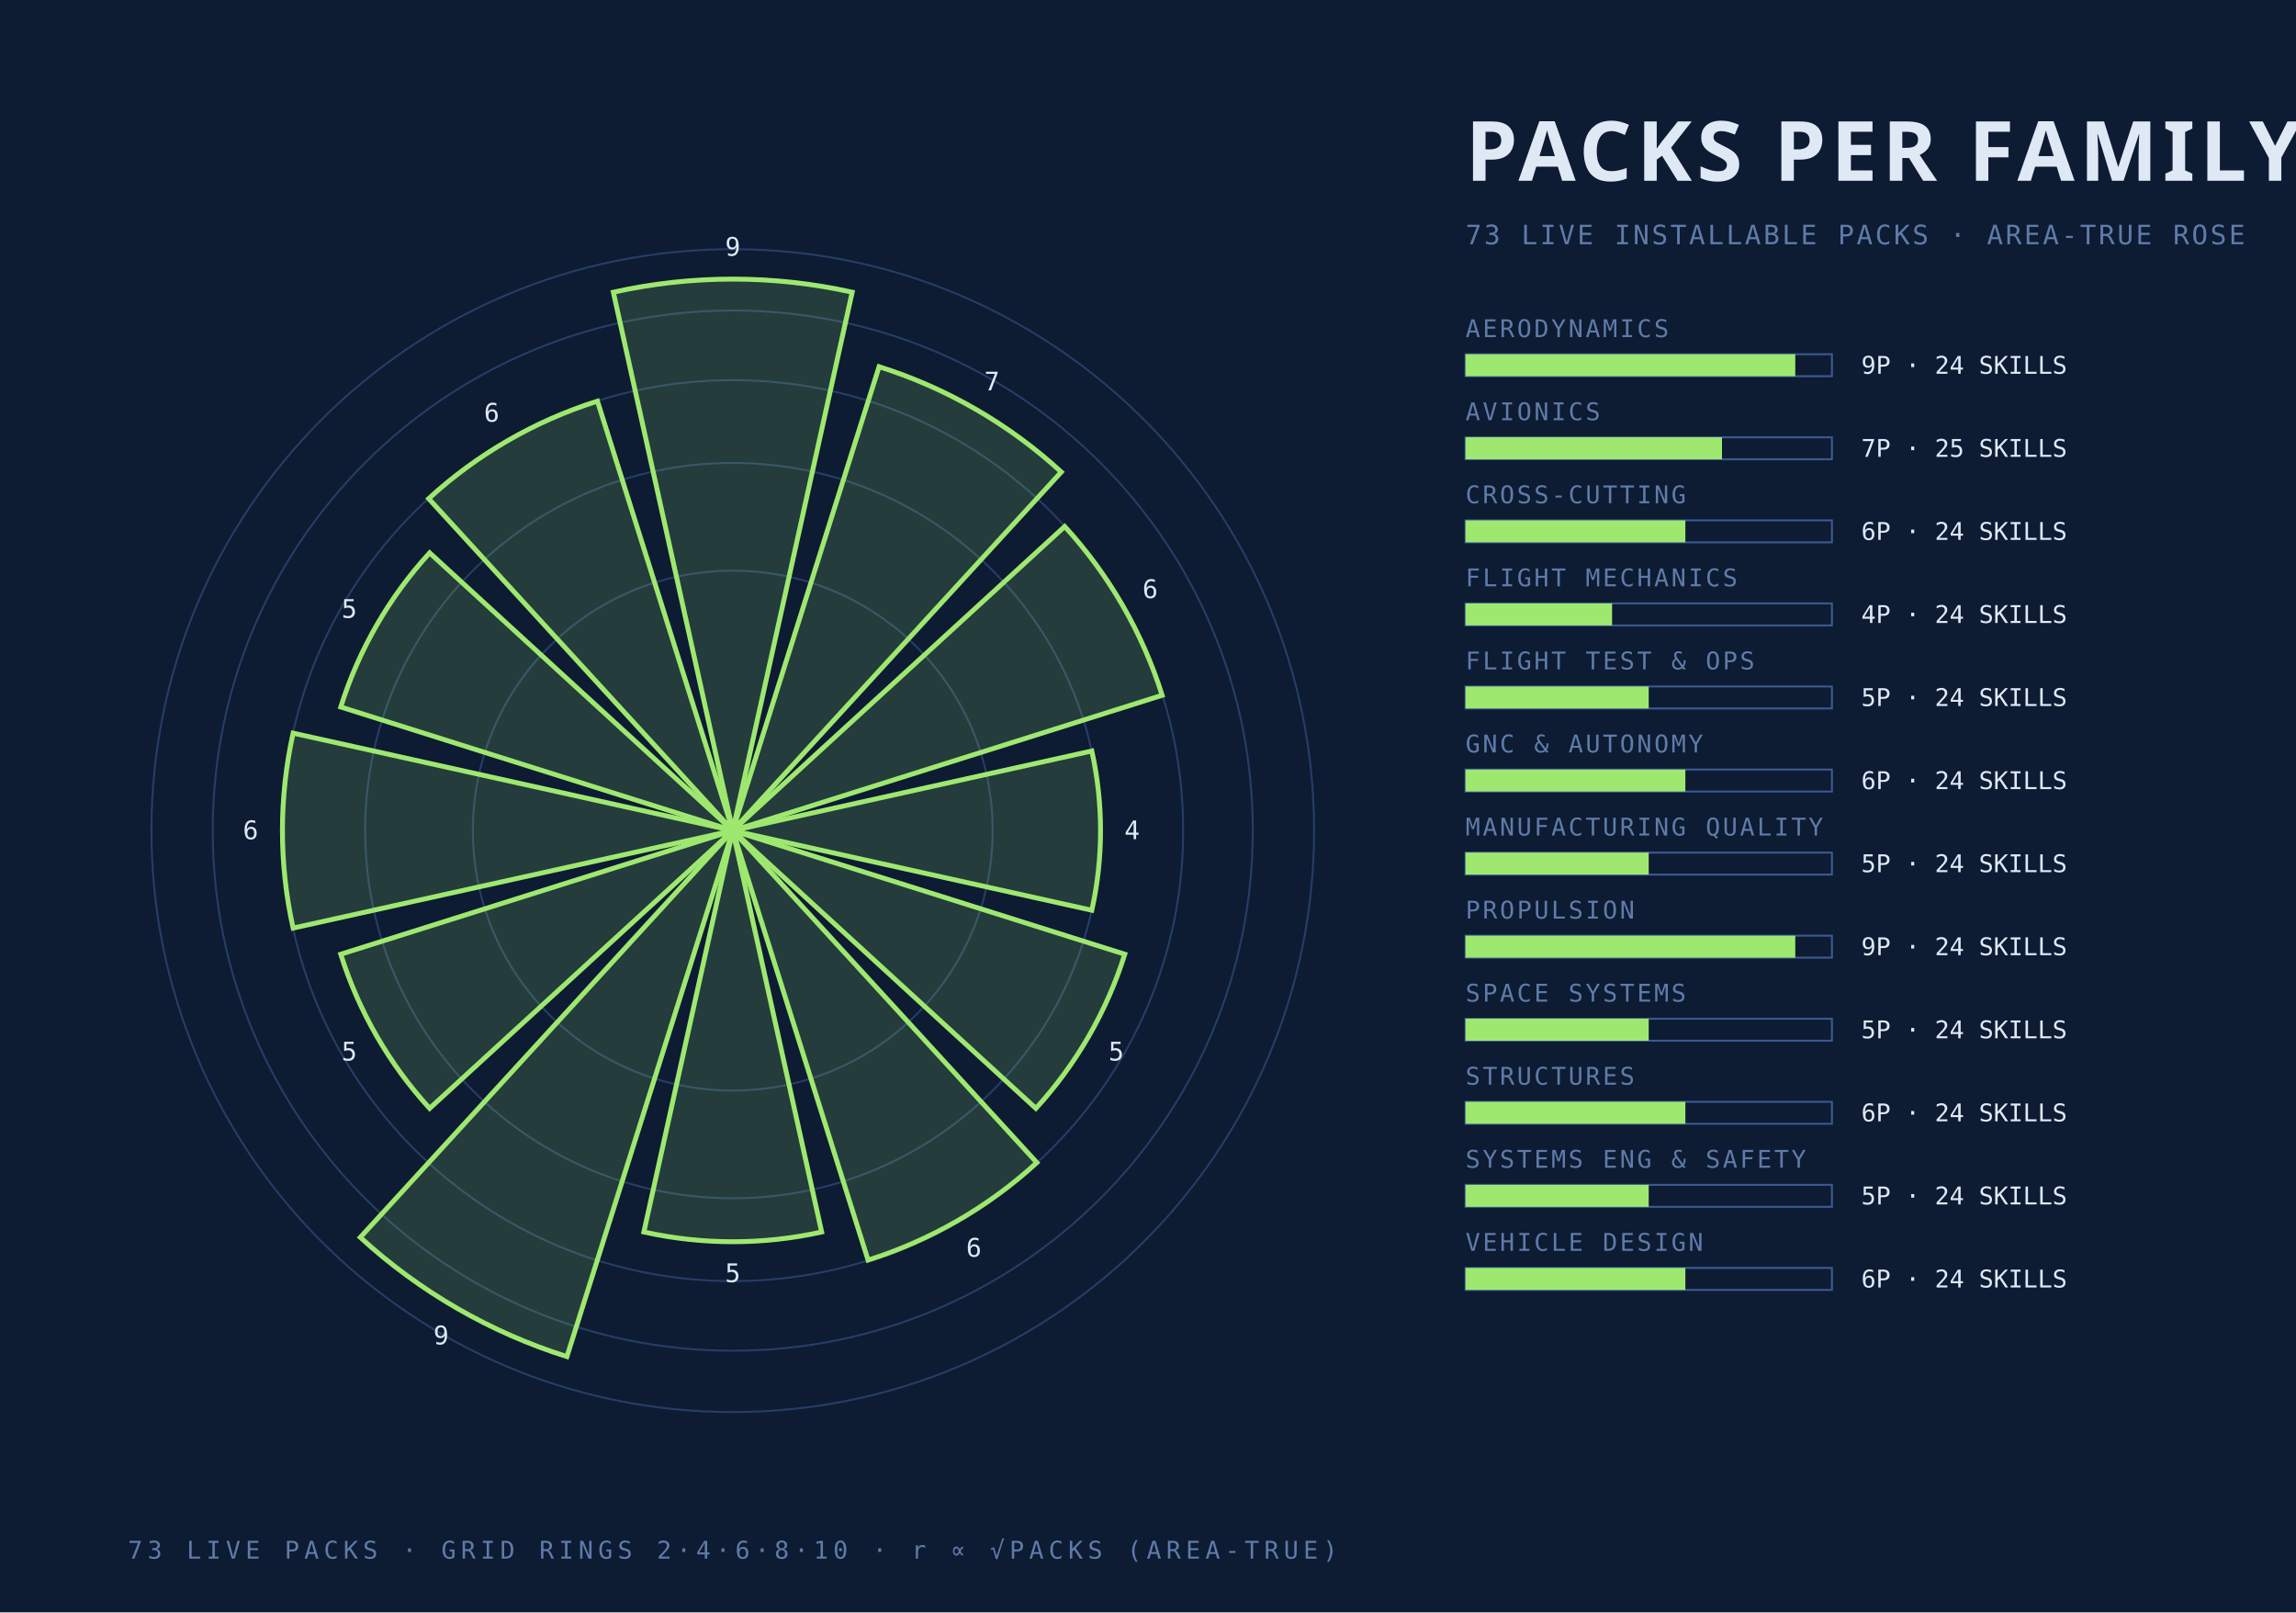
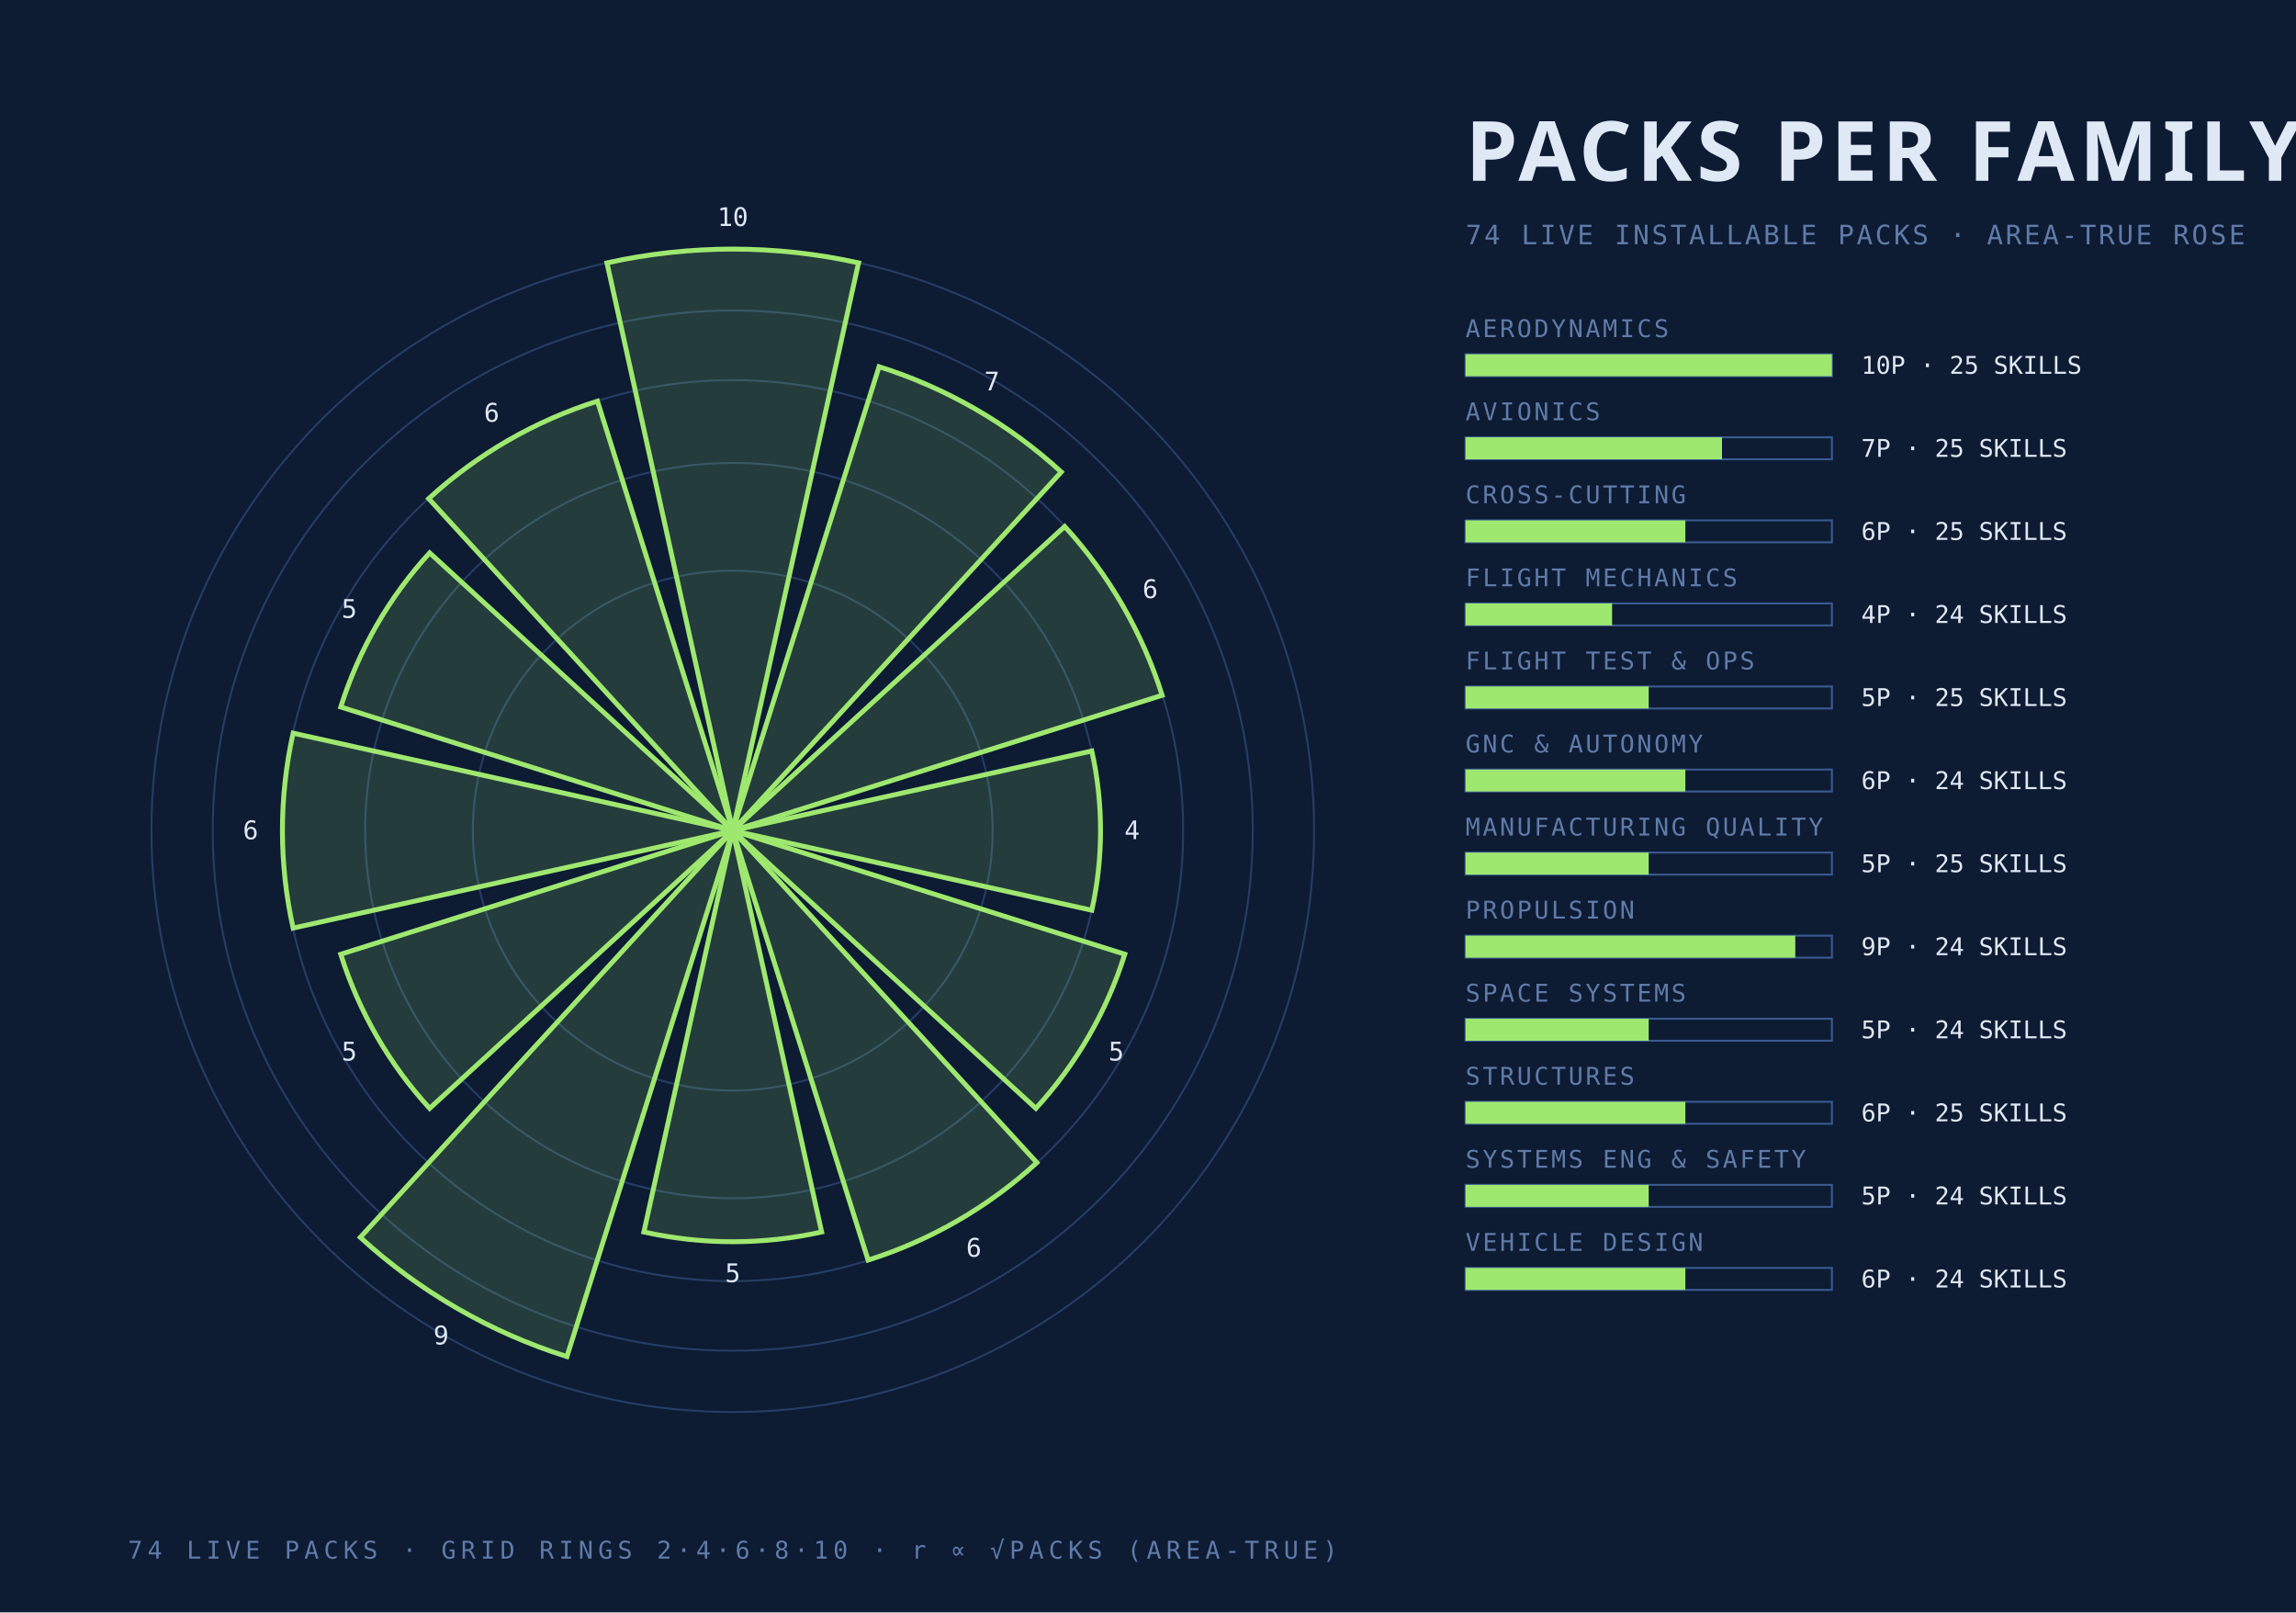
<svg xmlns="http://www.w3.org/2000/svg" width="940" height="660" viewBox="0 0 940 660">
  <style>
    .mono { font-family: "JetBrains Mono", "IBM Plex Mono", "Menlo", monospace; }
    .cond { font-family: "Barlow Condensed", "DIN Condensed", "Arial Narrow", sans-serif; font-weight: 700; text-transform: uppercase; }
    .serif { font-family: "Instrument Serif", Georgia, serif; font-style: italic; }
  </style>
  <rect width="940" height="660" fill="#0d1b33" />
  <circle cx="300" cy="340" r="106.4" fill="none" stroke="#3a5a8f" stroke-width="0.8" stroke-opacity="0.55" />
  <circle cx="300" cy="340" r="150.5" fill="none" stroke="#3a5a8f" stroke-width="0.8" stroke-opacity="0.55" />
  <circle cx="300" cy="340" r="184.4" fill="none" stroke="#3a5a8f" stroke-width="0.8" stroke-opacity="0.55" />
  <circle cx="300" cy="340" r="212.9" fill="none" stroke="#3a5a8f" stroke-width="0.8" stroke-opacity="0.55" />
  <circle cx="300" cy="340" r="238.0" fill="none" stroke="#3a5a8f" stroke-width="0.8" stroke-opacity="0.55" />
-   <path d="M 300 340 L 251.1 119.6 A 225.8 225.8 0 0 1 348.9 119.6 Z" fill="#9fe870" fill-opacity="0.16" stroke="#9fe870" stroke-width="2" />
-   <text class="mono" x="300.0" y="104.7" text-anchor="middle" font-size="10.5" fill="#dfe8f5">9</text>
+   <path d="M 300 340 L 248.5 107.6 A 238.0 238.0 0 0 1 351.5 107.6 Z" fill="#9fe870" fill-opacity="0.16" stroke="#9fe870" stroke-width="2" />
+   <text class="mono" x="300.0" y="92.5" text-anchor="middle" font-size="10.5" fill="#dfe8f5">10</text>
  <path d="M 300 340 L 359.9 150.1 A 199.1 199.1 0 0 1 434.5 193.2 Z" fill="#9fe870" fill-opacity="0.16" stroke="#9fe870" stroke-width="2" />
  <text class="mono" x="406.1" y="159.8" text-anchor="middle" font-size="10.5" fill="#dfe8f5">7</text>
  <path d="M 300 340 L 435.9 215.5 A 184.4 184.4 0 0 1 475.8 284.6 Z" fill="#9fe870" fill-opacity="0.16" stroke="#9fe870" stroke-width="2" />
  <text class="mono" x="470.9" y="244.8" text-anchor="middle" font-size="10.5" fill="#dfe8f5">6</text>
  <path d="M 300 340 L 447.0 307.4 A 150.5 150.5 0 0 1 447.0 372.6 Z" fill="#9fe870" fill-opacity="0.16" stroke="#9fe870" stroke-width="2" />
  <text class="mono" x="463.5" y="343.5" text-anchor="middle" font-size="10.5" fill="#dfe8f5">4</text>
  <path d="M 300 340 L 460.5 390.6 A 168.3 168.3 0 0 1 424.1 453.7 Z" fill="#9fe870" fill-opacity="0.16" stroke="#9fe870" stroke-width="2" />
  <text class="mono" x="457.0" y="434.1" text-anchor="middle" font-size="10.5" fill="#dfe8f5">5</text>
  <path d="M 300 340 L 424.5 475.9 A 184.4 184.4 0 0 1 355.4 515.8 Z" fill="#9fe870" fill-opacity="0.16" stroke="#9fe870" stroke-width="2" />
  <text class="mono" x="398.7" y="514.4" text-anchor="middle" font-size="10.5" fill="#dfe8f5">6</text>
  <path d="M 300 340 L 336.4 504.3 A 168.3 168.3 0 0 1 263.6 504.3 Z" fill="#9fe870" fill-opacity="0.16" stroke="#9fe870" stroke-width="2" />
  <text class="mono" x="300.0" y="524.8" text-anchor="middle" font-size="10.5" fill="#dfe8f5">5</text>
  <path d="M 300 340 L 232.1 555.3 A 225.8 225.8 0 0 1 147.5 506.5 Z" fill="#9fe870" fill-opacity="0.16" stroke="#9fe870" stroke-width="2" />
  <text class="mono" x="180.6" y="550.3" text-anchor="middle" font-size="10.5" fill="#dfe8f5">9</text>
  <path d="M 300 340 L 175.9 453.7 A 168.3 168.3 0 0 1 139.5 390.6 Z" fill="#9fe870" fill-opacity="0.16" stroke="#9fe870" stroke-width="2" />
  <text class="mono" x="143.0" y="434.1" text-anchor="middle" font-size="10.5" fill="#dfe8f5">5</text>
  <path d="M 300 340 L 120.0 379.9 A 184.4 184.4 0 0 1 120.0 300.1 Z" fill="#9fe870" fill-opacity="0.16" stroke="#9fe870" stroke-width="2" />
  <text class="mono" x="102.6" y="343.5" text-anchor="middle" font-size="10.5" fill="#dfe8f5">6</text>
  <path d="M 300 340 L 139.5 289.4 A 168.3 168.3 0 0 1 175.9 226.3 Z" fill="#9fe870" fill-opacity="0.16" stroke="#9fe870" stroke-width="2" />
  <text class="mono" x="143.0" y="252.9" text-anchor="middle" font-size="10.5" fill="#dfe8f5">5</text>
  <path d="M 300 340 L 175.5 204.1 A 184.4 184.4 0 0 1 244.6 164.2 Z" fill="#9fe870" fill-opacity="0.16" stroke="#9fe870" stroke-width="2" />
  <text class="mono" x="201.3" y="172.6" text-anchor="middle" font-size="10.5" fill="#dfe8f5">6</text>
  <text class="cond" x="600.0" y="74.0" text-anchor="start" font-size="34" fill="#dfe8f5" letter-spacing="2">PACKS PER FAMILY</text>
-   <text class="mono" x="600.0" y="100.0" text-anchor="start" font-size="11" fill="#5f7ba8" letter-spacing="1">73 LIVE INSTALLABLE PACKS · AREA-TRUE ROSE</text>
+   <text class="mono" x="600.0" y="100.0" text-anchor="start" font-size="11" fill="#5f7ba8" letter-spacing="1">74 LIVE INSTALLABLE PACKS · AREA-TRUE ROSE</text>
  <text class="mono" x="600.0" y="138.0" text-anchor="start" font-size="10" fill="#5f7ba8" letter-spacing="1">AERODYNAMICS</text>
  <rect x="600" y="145" width="150" height="9" fill="none" stroke="#3a5a8f" stroke-width="0.8" />
-   <rect x="600" y="145" width="135.0" height="9" fill="#9fe870" />
-   <text class="mono" x="762.0" y="153.0" text-anchor="start" font-size="10" fill="#dfe8f5">9P · 24 SKILLS</text>
+   <rect x="600" y="145" width="150.0" height="9" fill="#9fe870" />
+   <text class="mono" x="762.0" y="153.0" text-anchor="start" font-size="10" fill="#dfe8f5">10P · 25 SKILLS</text>
  <text class="mono" x="600.0" y="172.0" text-anchor="start" font-size="10" fill="#5f7ba8" letter-spacing="1">AVIONICS</text>
  <rect x="600" y="179" width="150" height="9" fill="none" stroke="#3a5a8f" stroke-width="0.8" />
  <rect x="600" y="179" width="105.0" height="9" fill="#9fe870" />
  <text class="mono" x="762.0" y="187.0" text-anchor="start" font-size="10" fill="#dfe8f5">7P · 25 SKILLS</text>
  <text class="mono" x="600.0" y="206.0" text-anchor="start" font-size="10" fill="#5f7ba8" letter-spacing="1">CROSS-CUTTING</text>
  <rect x="600" y="213" width="150" height="9" fill="none" stroke="#3a5a8f" stroke-width="0.8" />
  <rect x="600" y="213" width="90.0" height="9" fill="#9fe870" />
-   <text class="mono" x="762.0" y="221.0" text-anchor="start" font-size="10" fill="#dfe8f5">6P · 24 SKILLS</text>
+   <text class="mono" x="762.0" y="221.0" text-anchor="start" font-size="10" fill="#dfe8f5">6P · 25 SKILLS</text>
  <text class="mono" x="600.0" y="240.0" text-anchor="start" font-size="10" fill="#5f7ba8" letter-spacing="1">FLIGHT MECHANICS</text>
  <rect x="600" y="247" width="150" height="9" fill="none" stroke="#3a5a8f" stroke-width="0.8" />
  <rect x="600" y="247" width="60.0" height="9" fill="#9fe870" />
  <text class="mono" x="762.0" y="255.0" text-anchor="start" font-size="10" fill="#dfe8f5">4P · 24 SKILLS</text>
  <text class="mono" x="600.0" y="274.0" text-anchor="start" font-size="10" fill="#5f7ba8" letter-spacing="1">FLIGHT TEST &amp; OPS</text>
  <rect x="600" y="281" width="150" height="9" fill="none" stroke="#3a5a8f" stroke-width="0.8" />
  <rect x="600" y="281" width="75.0" height="9" fill="#9fe870" />
-   <text class="mono" x="762.0" y="289.0" text-anchor="start" font-size="10" fill="#dfe8f5">5P · 24 SKILLS</text>
+   <text class="mono" x="762.0" y="289.0" text-anchor="start" font-size="10" fill="#dfe8f5">5P · 25 SKILLS</text>
  <text class="mono" x="600.0" y="308.0" text-anchor="start" font-size="10" fill="#5f7ba8" letter-spacing="1">GNC &amp; AUTONOMY</text>
  <rect x="600" y="315" width="150" height="9" fill="none" stroke="#3a5a8f" stroke-width="0.8" />
  <rect x="600" y="315" width="90.0" height="9" fill="#9fe870" />
  <text class="mono" x="762.0" y="323.0" text-anchor="start" font-size="10" fill="#dfe8f5">6P · 24 SKILLS</text>
  <text class="mono" x="600.0" y="342.0" text-anchor="start" font-size="10" fill="#5f7ba8" letter-spacing="1">MANUFACTURING QUALITY</text>
  <rect x="600" y="349" width="150" height="9" fill="none" stroke="#3a5a8f" stroke-width="0.8" />
  <rect x="600" y="349" width="75.0" height="9" fill="#9fe870" />
-   <text class="mono" x="762.0" y="357.0" text-anchor="start" font-size="10" fill="#dfe8f5">5P · 24 SKILLS</text>
+   <text class="mono" x="762.0" y="357.0" text-anchor="start" font-size="10" fill="#dfe8f5">5P · 25 SKILLS</text>
  <text class="mono" x="600.0" y="376.0" text-anchor="start" font-size="10" fill="#5f7ba8" letter-spacing="1">PROPULSION</text>
  <rect x="600" y="383" width="150" height="9" fill="none" stroke="#3a5a8f" stroke-width="0.8" />
  <rect x="600" y="383" width="135.0" height="9" fill="#9fe870" />
  <text class="mono" x="762.0" y="391.0" text-anchor="start" font-size="10" fill="#dfe8f5">9P · 24 SKILLS</text>
  <text class="mono" x="600.0" y="410.0" text-anchor="start" font-size="10" fill="#5f7ba8" letter-spacing="1">SPACE SYSTEMS</text>
  <rect x="600" y="417" width="150" height="9" fill="none" stroke="#3a5a8f" stroke-width="0.8" />
  <rect x="600" y="417" width="75.0" height="9" fill="#9fe870" />
  <text class="mono" x="762.0" y="425.0" text-anchor="start" font-size="10" fill="#dfe8f5">5P · 24 SKILLS</text>
  <text class="mono" x="600.0" y="444.0" text-anchor="start" font-size="10" fill="#5f7ba8" letter-spacing="1">STRUCTURES</text>
  <rect x="600" y="451" width="150" height="9" fill="none" stroke="#3a5a8f" stroke-width="0.8" />
  <rect x="600" y="451" width="90.0" height="9" fill="#9fe870" />
-   <text class="mono" x="762.0" y="459.0" text-anchor="start" font-size="10" fill="#dfe8f5">6P · 24 SKILLS</text>
+   <text class="mono" x="762.0" y="459.0" text-anchor="start" font-size="10" fill="#dfe8f5">6P · 25 SKILLS</text>
  <text class="mono" x="600.0" y="478.0" text-anchor="start" font-size="10" fill="#5f7ba8" letter-spacing="1">SYSTEMS ENG &amp; SAFETY</text>
  <rect x="600" y="485" width="150" height="9" fill="none" stroke="#3a5a8f" stroke-width="0.8" />
  <rect x="600" y="485" width="75.0" height="9" fill="#9fe870" />
  <text class="mono" x="762.0" y="493.0" text-anchor="start" font-size="10" fill="#dfe8f5">5P · 24 SKILLS</text>
  <text class="mono" x="600.0" y="512.0" text-anchor="start" font-size="10" fill="#5f7ba8" letter-spacing="1">VEHICLE DESIGN</text>
  <rect x="600" y="519" width="150" height="9" fill="none" stroke="#3a5a8f" stroke-width="0.8" />
  <rect x="600" y="519" width="90.0" height="9" fill="#9fe870" />
  <text class="mono" x="762.0" y="527.0" text-anchor="start" font-size="10" fill="#dfe8f5">6P · 24 SKILLS</text>
-   <text class="mono" x="300.0" y="638.0" text-anchor="middle" font-size="10" fill="#5f7ba8" letter-spacing="2">73 LIVE PACKS · GRID RINGS 2·4·6·8·10 · r ∝ √PACKS (AREA-TRUE)</text>
+   <text class="mono" x="300.0" y="638.0" text-anchor="middle" font-size="10" fill="#5f7ba8" letter-spacing="2">74 LIVE PACKS · GRID RINGS 2·4·6·8·10 · r ∝ √PACKS (AREA-TRUE)</text>
</svg>
